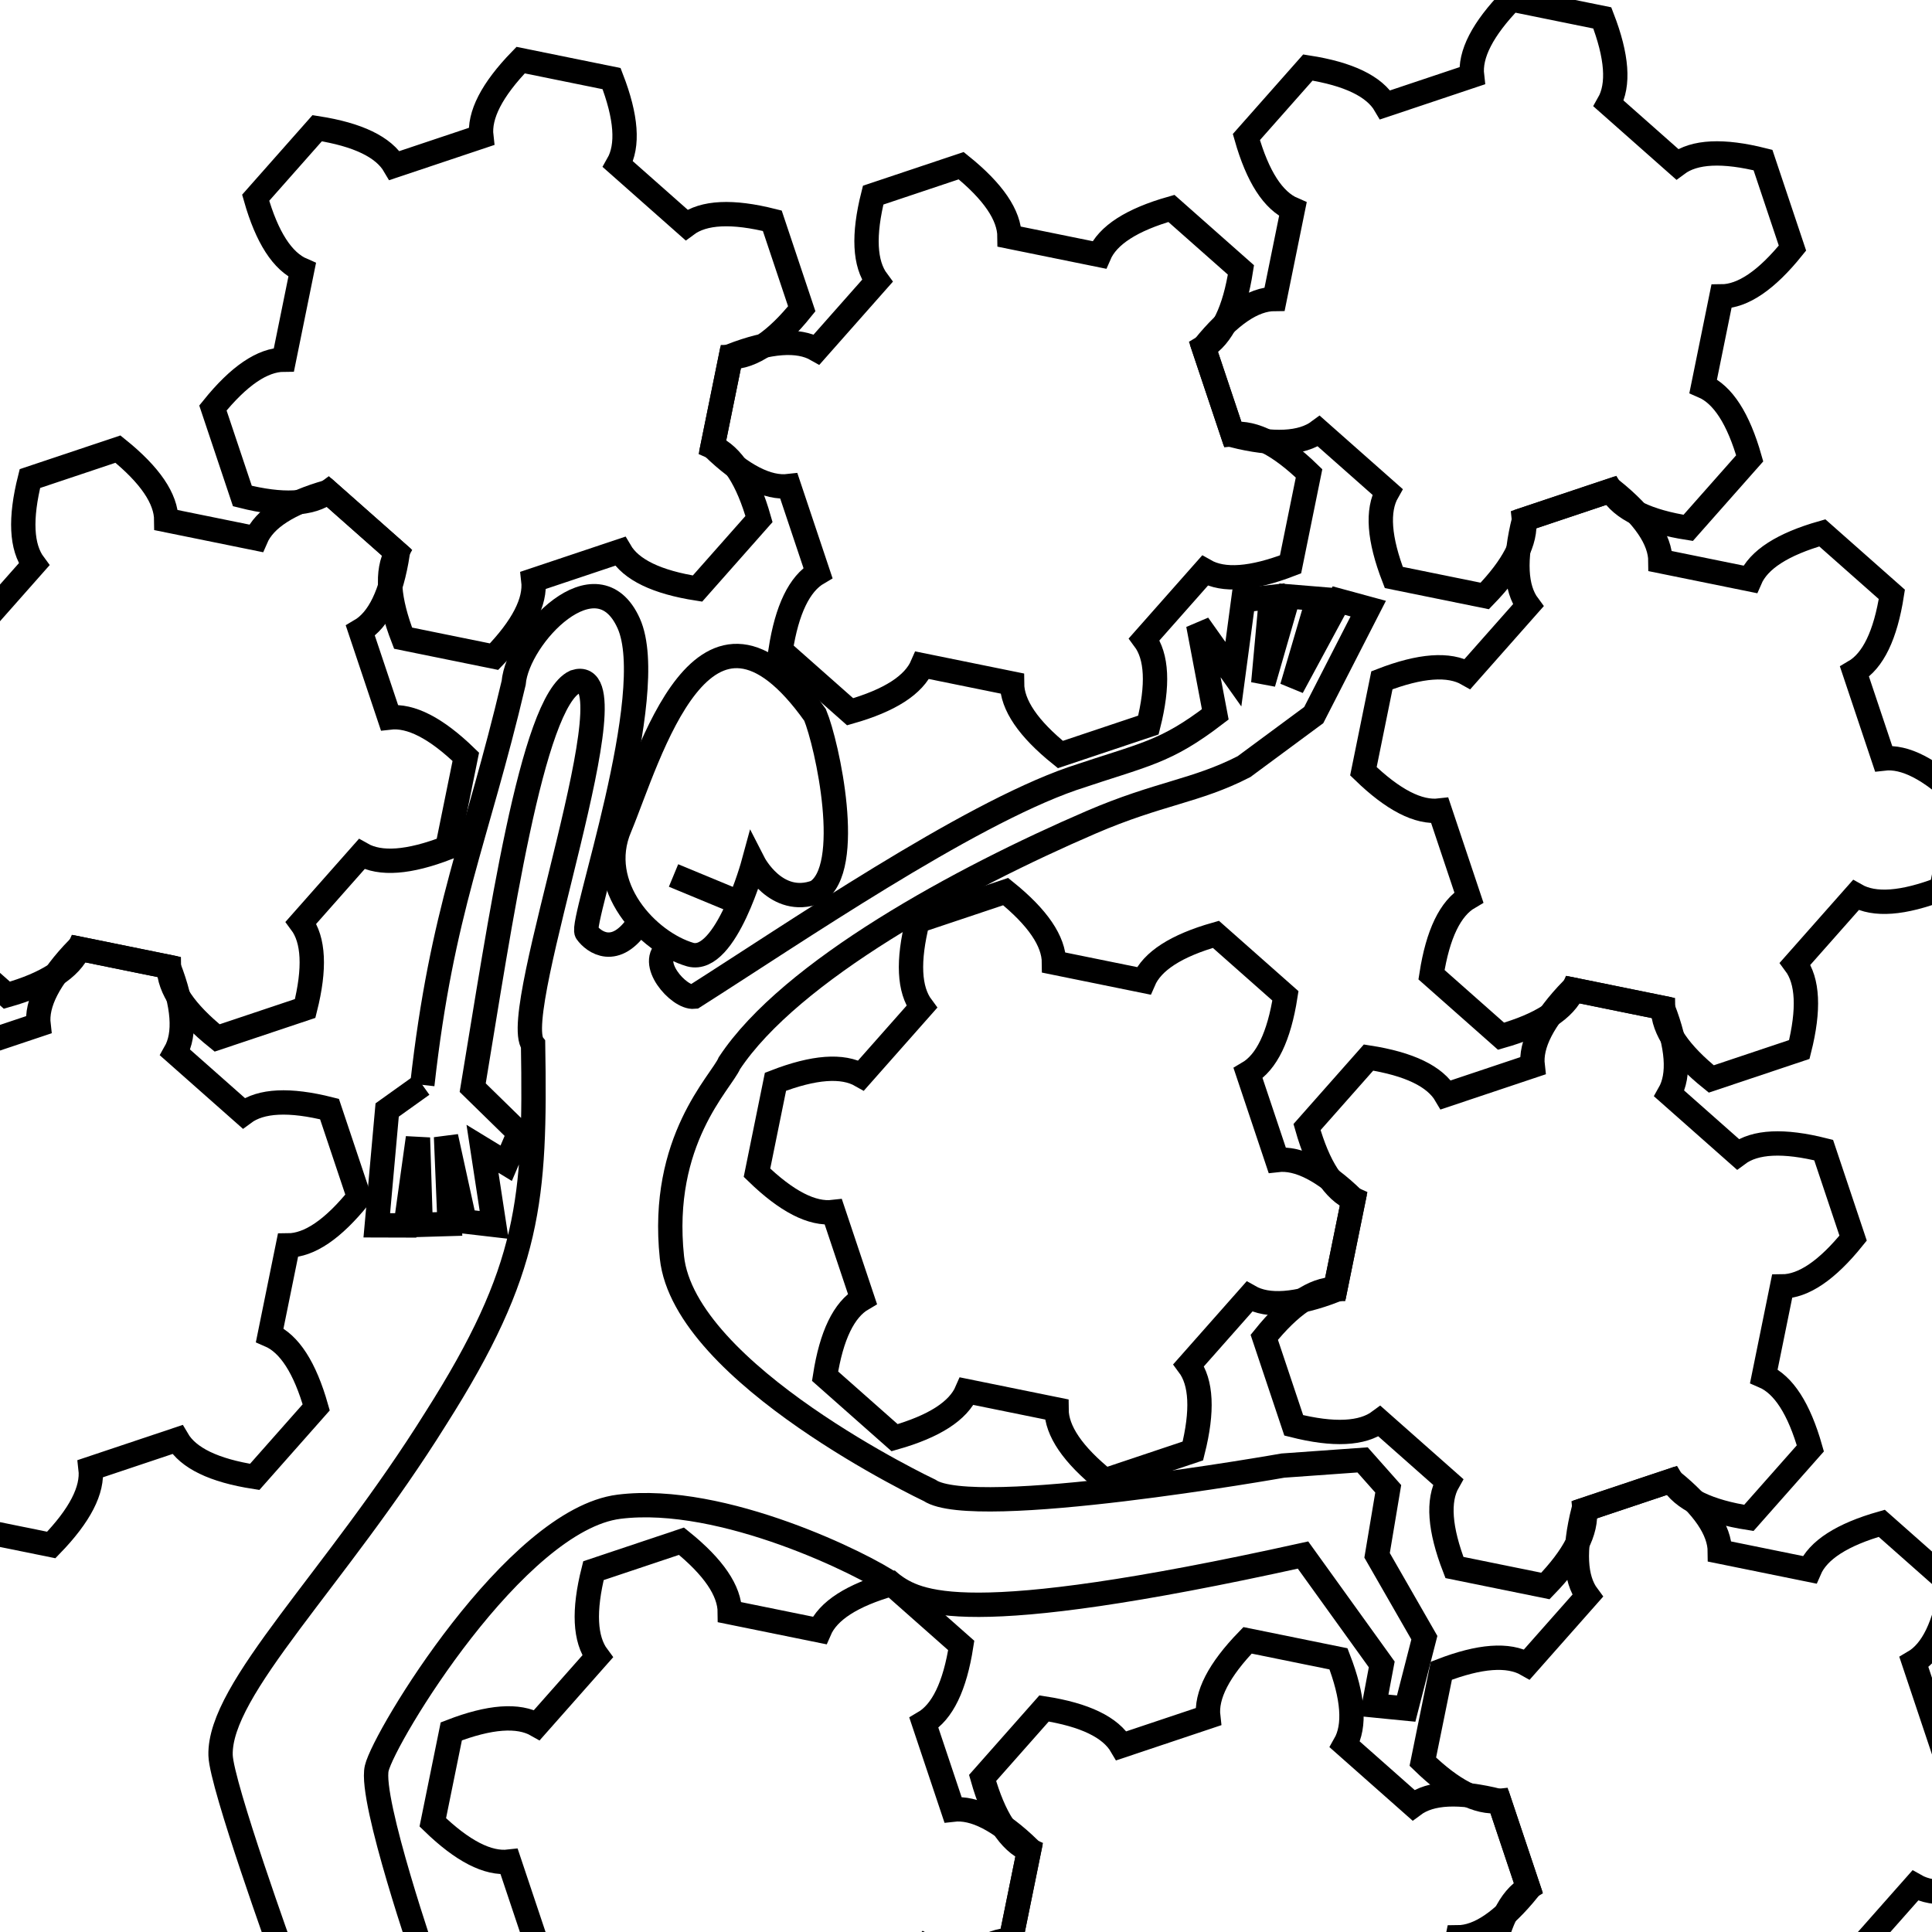
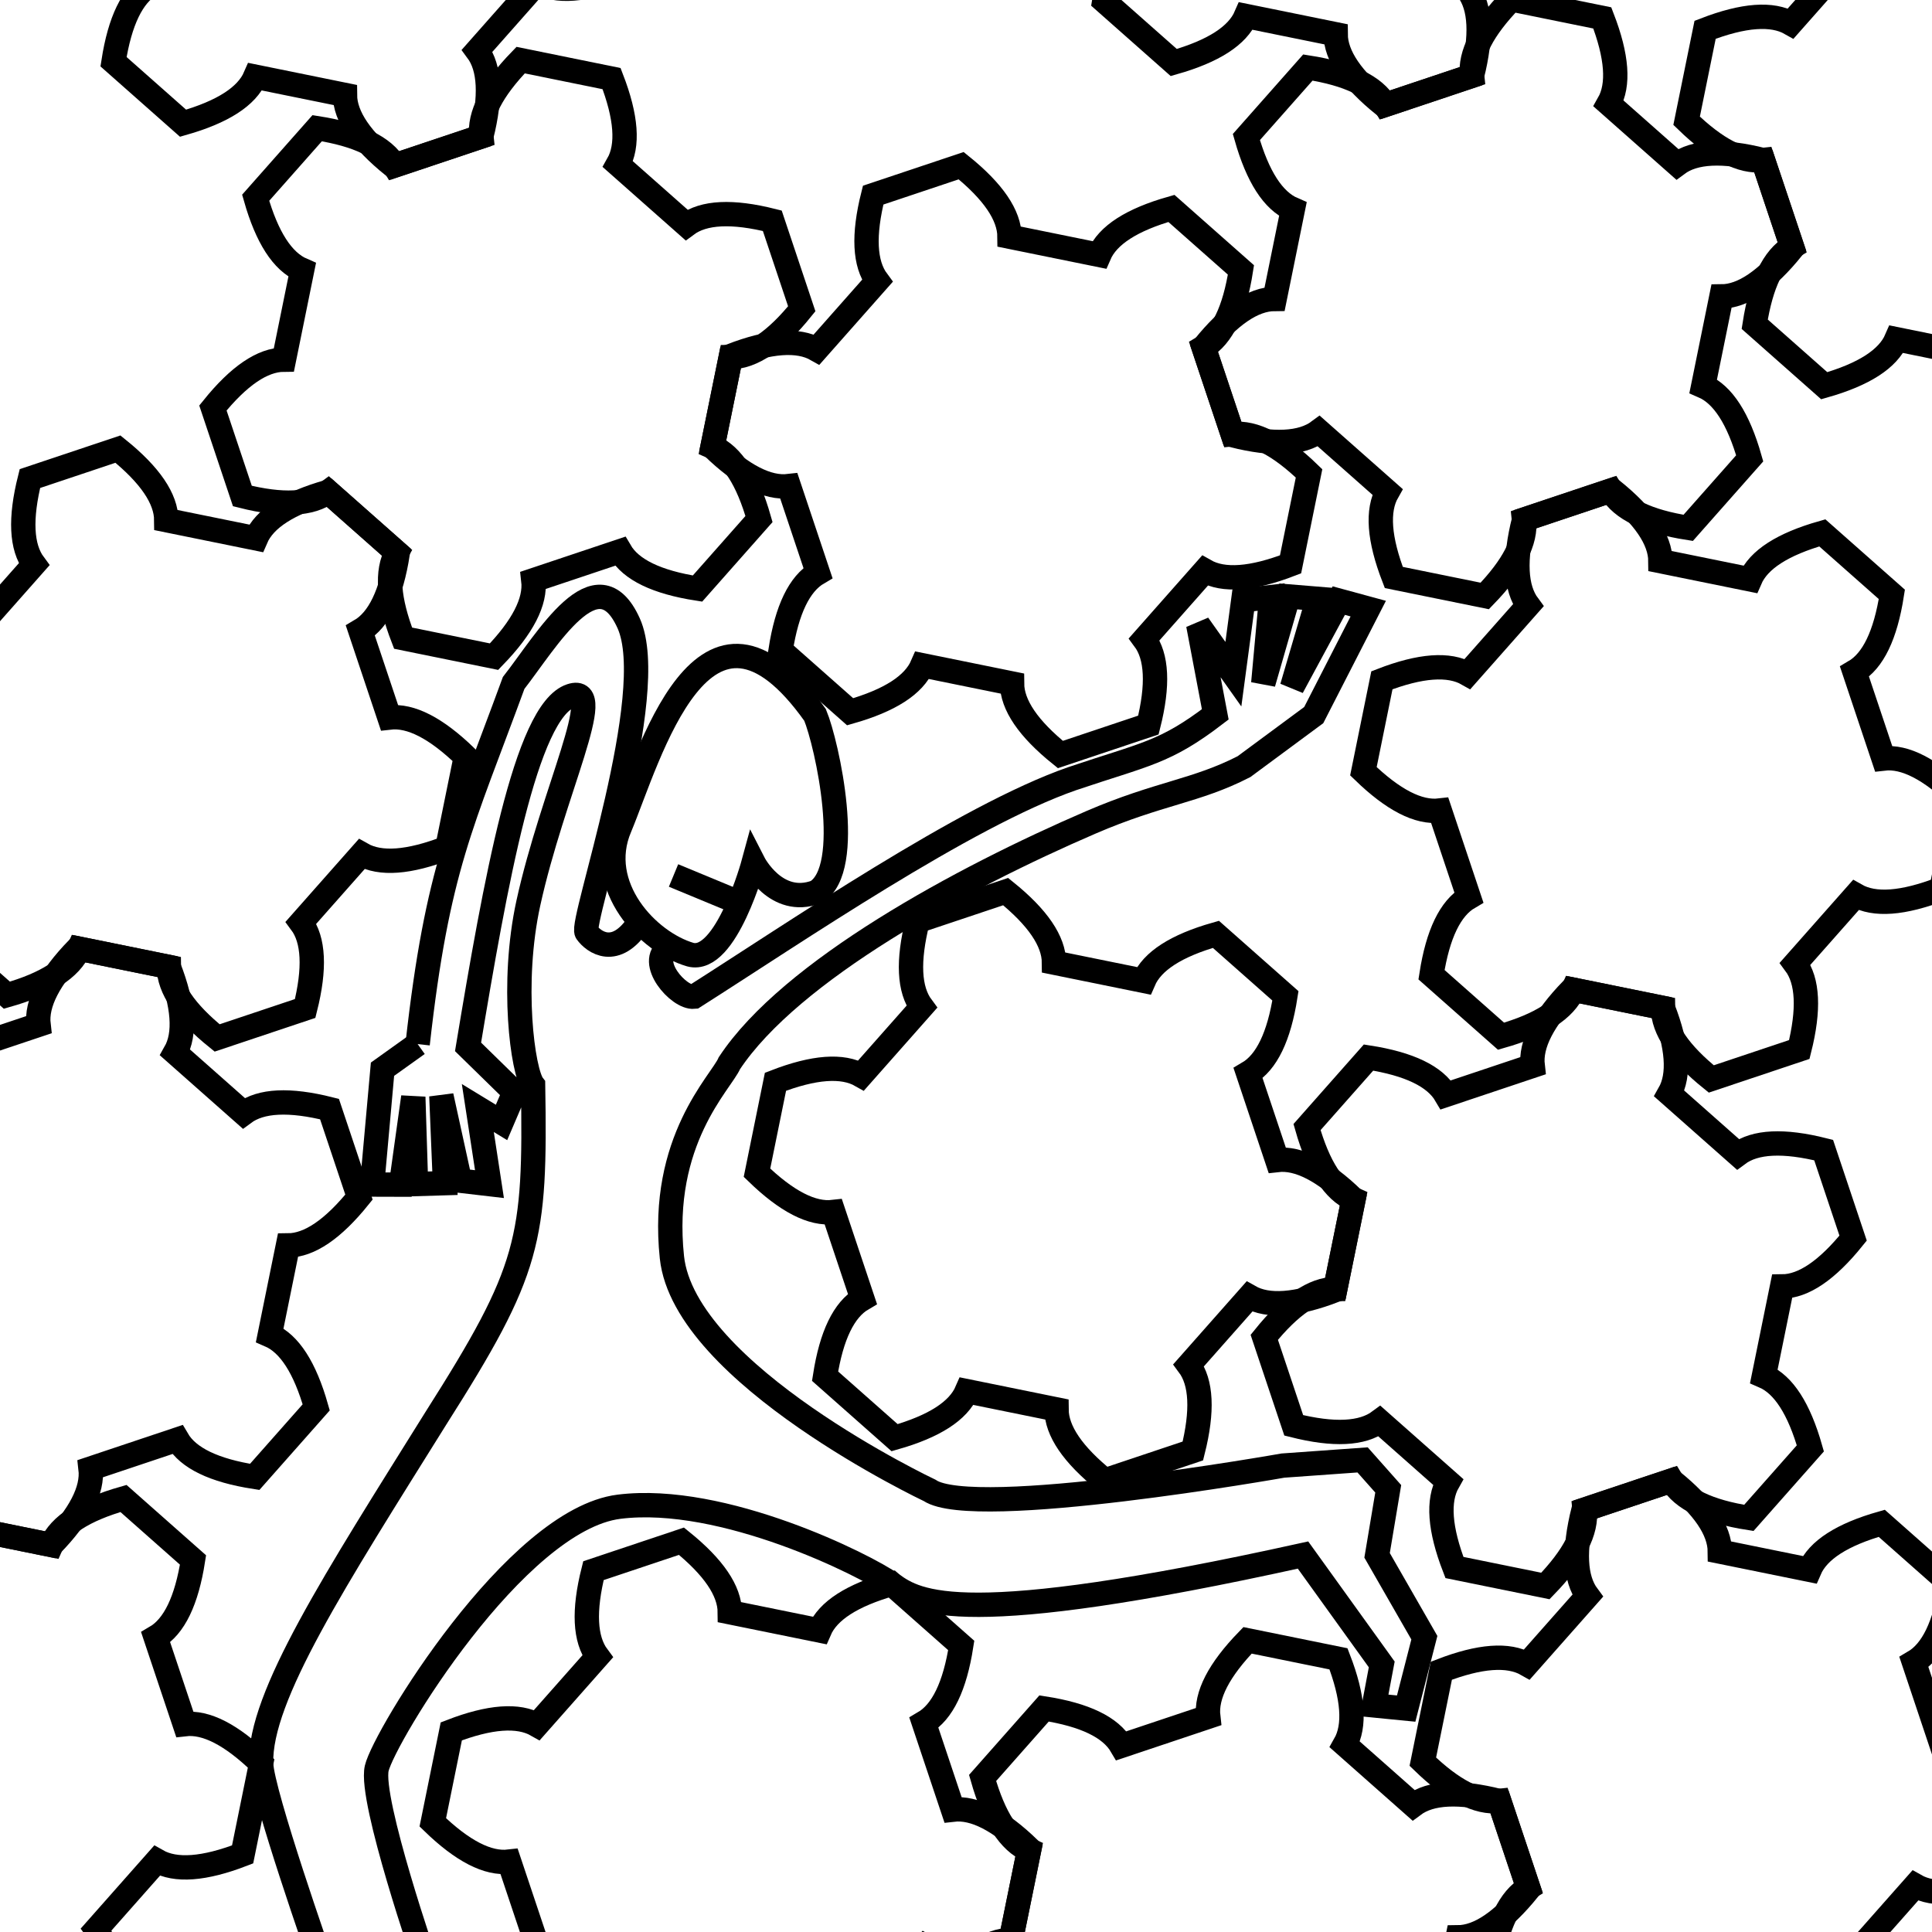
- <svg xmlns="http://www.w3.org/2000/svg" id="svg8" version="1.1" viewBox="0 0 300 300" height="300px" width="300px">
+ <svg xmlns="http://www.w3.org/2000/svg" width="300px" height="300px" viewBox="0 0 300 300" version="1.1" id="svg8">
  <defs id="defs840" />
-   <g id="g835" transform="matrix(0.5198485,0.1057092,-0.1057092,0.5198485,78.77857,55.64977)" style="stroke-width:7.125;stroke-miterlimit:4;stroke-dasharray:none">
-     <path d="m 64.008,13.395 q 9.223,1.93 17.551,18.006 l -13.586,23.531 q -18.086,0.826 -24.369,-6.196 l -23.2,13.395 q 2.94,8.953 -6.818,24.202 h -27.171 q -9.759,-15.249 -6.818,-24.202 l -23.2,-13.395 q -6.283,7.023 -24.369,6.196 l -13.586,-23.531 q 8.327,-16.076 17.551,-18.006 v -26.789 q -9.223,-1.93 -17.551,-18.006 l 13.586,-23.531 q 18.086,-0.826 24.369,6.196 l 23.2,-13.395 q -2.94,-8.953 6.818,-24.202 h 27.171 q 9.759,15.249 6.818,24.202 l 23.2,13.395 q 6.283,-7.023 24.369,-6.196 l 13.586,23.531 q -8.327,16.076 -17.551,18.006 z" stroke="black" stroke-width="2" fill="none" id="path833" style="stroke-width:7.125;stroke-miterlimit:4;stroke-dasharray:none" />
+   <g style="stroke-width:7.125;stroke-miterlimit:4;stroke-dasharray:none" transform="matrix(0.5198485,0.1057092,-0.1057092,0.5198485,78.77857,55.64977)" id="g835">
+     <path style="stroke-width:7.125;stroke-miterlimit:4;stroke-dasharray:none" id="path833" fill="none" stroke-width="2" stroke="black" d="m 64.008,13.395 q 9.223,1.93 17.551,18.006 l -13.586,23.531 q -18.086,0.826 -24.369,-6.196 l -23.2,13.395 q 2.94,8.953 -6.818,24.202 h -27.171 q -9.759,-15.249 -6.818,-24.202 l -23.2,-13.395 q -6.283,7.023 -24.369,6.196 l -13.586,-23.531 q 8.327,-16.076 17.551,-18.006 v -26.789 q -9.223,-1.93 -17.551,-18.006 l 13.586,-23.531 q 18.086,-0.826 24.369,6.196 l 23.2,-13.395 q -2.94,-8.953 6.818,-24.202 h 27.171 q 9.759,15.249 6.818,24.202 l 23.2,13.395 q 6.283,-7.023 24.369,-6.196 l 13.586,23.531 q -8.327,16.076 -17.551,18.006 z" />
  </g>
-   <g transform="matrix(0.3973474,0.3514711,-0.3514711,0.3973474,156.9527,71.44277)" id="g856" style="stroke-width:7.125;stroke-miterlimit:4;stroke-dasharray:none">
-     <path id="path854" fill="none" stroke-width="2" stroke="black" d="m 64.008,13.395 q 9.223,1.93 17.551,18.006 l -13.586,23.531 q -18.086,0.826 -24.369,-6.196 l -23.2,13.395 q 2.94,8.953 -6.818,24.202 h -27.171 q -9.759,-15.249 -6.818,-24.202 l -23.2,-13.395 q -6.283,7.023 -24.369,6.196 l -13.586,-23.531 q 8.327,-16.076 17.551,-18.006 v -26.789 q -9.223,-1.93 -17.551,-18.006 l 13.586,-23.531 q 18.086,-0.826 24.369,6.196 l 23.2,-13.395 q -2.94,-8.953 6.818,-24.202 h 27.171 q 9.759,15.249 6.818,24.202 l 23.2,13.395 q 6.283,-7.023 24.369,-6.196 l 13.586,23.531 q -8.327,16.076 -17.551,18.006 z" style="stroke-width:7.125;stroke-miterlimit:4;stroke-dasharray:none" />
+   <g style="stroke-width:7.125;stroke-miterlimit:4;stroke-dasharray:none" id="g856" transform="matrix(0.3973474,0.3514711,-0.3514711,0.3973474,156.9527,71.44277)">
+     <path style="stroke-width:7.125;stroke-miterlimit:4;stroke-dasharray:none" d="m 64.008,13.395 q 9.223,1.93 17.551,18.006 l -13.586,23.531 q -18.086,0.826 -24.369,-6.196 l -23.2,13.395 q 2.94,8.953 -6.818,24.202 h -27.171 q -9.759,-15.249 -6.818,-24.202 l -23.2,-13.395 q -6.283,7.023 -24.369,6.196 l -13.586,-23.531 q 8.327,-16.076 17.551,-18.006 v -26.789 q -9.223,-1.93 -17.551,-18.006 l 13.586,-23.531 q 18.086,-0.826 24.369,6.196 l 23.2,-13.395 q -2.94,-8.953 6.818,-24.202 h 27.171 q 9.759,15.249 6.818,24.202 l 23.2,13.395 q 6.283,-7.023 24.369,-6.196 l 13.586,23.531 q -8.327,16.076 -17.551,18.006 z" stroke="black" stroke-width="2" fill="none" id="path854" />
  </g>
-   <g id="g860" transform="matrix(0.3973474,0.3514711,-0.3514711,0.3973474,26.01436,115.4541)" style="stroke-width:7.125;stroke-miterlimit:4;stroke-dasharray:none">
-     <path d="m 64.008,13.395 q 9.223,1.93 17.551,18.006 l -13.586,23.531 q -18.086,0.826 -24.369,-6.196 l -23.2,13.395 q 2.94,8.953 -6.818,24.202 h -27.171 q -9.759,-15.249 -6.818,-24.202 l -23.2,-13.395 q -6.283,7.023 -24.369,6.196 l -13.586,-23.531 q 8.327,-16.076 17.551,-18.006 v -26.789 q -9.223,-1.93 -17.551,-18.006 l 13.586,-23.531 q 18.086,-0.826 24.369,6.196 l 23.2,-13.395 q -2.94,-8.953 6.818,-24.202 h 27.171 q 9.759,15.249 6.818,24.202 l 23.2,13.395 q 6.283,-7.023 24.369,-6.196 l 13.586,23.531 q -8.327,16.076 -17.551,18.006 z" stroke="black" stroke-width="2" fill="none" id="path858" style="stroke-width:7.125;stroke-miterlimit:4;stroke-dasharray:none" />
+   <g style="stroke-width:7.125;stroke-miterlimit:4;stroke-dasharray:none" transform="matrix(0.3973474,0.3514711,-0.3514711,0.3973474,26.01436,115.4541)" id="g860">
+     <path style="stroke-width:7.125;stroke-miterlimit:4;stroke-dasharray:none" id="path858" fill="none" stroke-width="2" stroke="black" d="m 64.008,13.395 q 9.223,1.93 17.551,18.006 l -13.586,23.531 q -18.086,0.826 -24.369,-6.196 l -23.2,13.395 q 2.94,8.953 -6.818,24.202 h -27.171 q -9.759,-15.249 -6.818,-24.202 l -23.2,-13.395 q -6.283,7.023 -24.369,6.196 l -13.586,-23.531 q 8.327,-16.076 17.551,-18.006 v -26.789 q -9.223,-1.93 -17.551,-18.006 l 13.586,-23.531 q 18.086,-0.826 24.369,6.196 l 23.2,-13.395 q -2.94,-8.953 6.818,-24.202 h 27.171 q 9.759,15.249 6.818,24.202 l 23.2,13.395 q 6.283,-7.023 24.369,-6.196 l 13.586,23.531 q -8.327,16.076 -17.551,18.006 z" />
  </g>
-   <g transform="matrix(0.5198485,0.1057092,-0.1057092,0.5198485,10.02276,193.5878)" id="g864" style="stroke-width:7.125;stroke-miterlimit:4;stroke-dasharray:none">
-     <path id="path862" fill="none" stroke-width="2" stroke="black" d="m 64.008,13.395 q 9.223,1.93 17.551,18.006 l -13.586,23.531 q -18.086,0.826 -24.369,-6.196 l -23.2,13.395 q 2.94,8.953 -6.818,24.202 h -27.171 q -9.759,-15.249 -6.818,-24.202 l -23.2,-13.395 q -6.283,7.023 -24.369,6.196 l -13.586,-23.531 q 8.327,-16.076 17.551,-18.006 v -26.789 q -9.223,-1.93 -17.551,-18.006 l 13.586,-23.531 q 18.086,-0.826 24.369,6.196 l 23.2,-13.395 q -2.94,-8.953 6.818,-24.202 h 27.171 q 9.759,15.249 6.818,24.202 l 23.2,13.395 q 6.283,-7.023 24.369,-6.196 l 13.586,23.531 q -8.327,16.076 -17.551,18.006 z" style="stroke-width:7.125;stroke-miterlimit:4;stroke-dasharray:none" />
+   <g style="stroke-width:7.125;stroke-miterlimit:4;stroke-dasharray:none" id="g864" transform="matrix(0.5198485,0.1057092,-0.1057092,0.5198485,10.02276,193.5878)">
+     <path style="stroke-width:7.125;stroke-miterlimit:4;stroke-dasharray:none" d="m 64.008,13.395 q 9.223,1.93 17.551,18.006 l -13.586,23.531 q -18.086,0.826 -24.369,-6.196 l -23.2,13.395 q 2.94,8.953 -6.818,24.202 h -27.171 q -9.759,-15.249 -6.818,-24.202 l -23.2,-13.395 q -6.283,7.023 -24.369,6.196 l -13.586,-23.531 q 8.327,-16.076 17.551,-18.006 v -26.789 q -9.223,-1.93 -17.551,-18.006 l 13.586,-23.531 q 18.086,-0.826 24.369,6.196 l 23.2,-13.395 q -2.94,-8.953 6.818,-24.202 h 27.171 q 9.759,15.249 6.818,24.202 l 23.2,13.395 q 6.283,-7.023 24.369,-6.196 l 13.586,23.531 q -8.327,16.076 -17.551,18.006 z" stroke="black" stroke-width="2" fill="none" id="path862" />
  </g>
-   <g id="g868" transform="matrix(0.5198485,0.1057092,-0.1057092,0.5198485,242.0327,199.9561)" style="stroke-width:7.125;stroke-miterlimit:4;stroke-dasharray:none">
-     <path d="m 64.008,13.395 q 9.223,1.93 17.551,18.006 l -13.586,23.531 q -18.086,0.826 -24.369,-6.196 l -23.2,13.395 q 2.94,8.953 -6.818,24.202 h -27.171 q -9.759,-15.249 -6.818,-24.202 l -23.2,-13.395 q -6.283,7.023 -24.369,6.196 l -13.586,-23.531 q 8.327,-16.076 17.551,-18.006 v -26.789 q -9.223,-1.93 -17.551,-18.006 l 13.586,-23.531 q 18.086,-0.826 24.369,6.196 l 23.2,-13.395 q -2.94,-8.953 6.818,-24.202 h 27.171 q 9.759,15.249 6.818,24.202 l 23.2,13.395 q 6.283,-7.023 24.369,-6.196 l 13.586,23.531 q -8.327,16.076 -17.551,18.006 z" stroke="black" stroke-width="2" fill="none" id="path866" style="stroke-width:7.125;stroke-miterlimit:4;stroke-dasharray:none" />
+   <g style="stroke-width:7.125;stroke-miterlimit:4;stroke-dasharray:none" transform="matrix(0.5198485,0.1057092,-0.1057092,0.5198485,242.0327,199.9561)" id="g868">
+     <path style="stroke-width:7.125;stroke-miterlimit:4;stroke-dasharray:none" id="path866" fill="none" stroke-width="2" stroke="black" d="m 64.008,13.395 q 9.223,1.93 17.551,18.006 l -13.586,23.531 q -18.086,0.826 -24.369,-6.196 l -23.2,13.395 q 2.94,8.953 -6.818,24.202 h -27.171 q -9.759,-15.249 -6.818,-24.202 l -23.2,-13.395 q -6.283,7.023 -24.369,6.196 l -13.586,-23.531 q 8.327,-16.076 17.551,-18.006 v -26.789 q -9.223,-1.93 -17.551,-18.006 l 13.586,-23.531 q 18.086,-0.826 24.369,6.196 l 23.2,-13.395 q -2.94,-8.953 6.818,-24.202 h 27.171 q 9.759,15.249 6.818,24.202 l 23.2,13.395 q 6.283,-7.023 24.369,-6.196 l 13.586,23.531 q -8.327,16.076 -17.551,18.006 z" />
  </g>
-   <g transform="matrix(0.5198485,0.1057092,-0.1057092,0.5198485,232.6143,46.22502)" id="g872" style="stroke-width:7.125;stroke-miterlimit:4;stroke-dasharray:none">
-     <path id="path870" fill="none" stroke-width="2" stroke="black" d="m 64.008,13.395 q 9.223,1.93 17.551,18.006 l -13.586,23.531 q -18.086,0.826 -24.369,-6.196 l -23.2,13.395 q 2.94,8.953 -6.818,24.202 h -27.171 q -9.759,-15.249 -6.818,-24.202 l -23.2,-13.395 q -6.283,7.023 -24.369,6.196 l -13.586,-23.531 q 8.327,-16.076 17.551,-18.006 v -26.789 q -9.223,-1.93 -17.551,-18.006 l 13.586,-23.531 q 18.086,-0.826 24.369,6.196 l 23.2,-13.395 q -2.94,-8.953 6.818,-24.202 h 27.171 q 9.759,15.249 6.818,24.202 l 23.2,13.395 q 6.283,-7.023 24.369,-6.196 l 13.586,23.531 q -8.327,16.076 -17.551,18.006 z" style="stroke-width:7.125;stroke-miterlimit:4;stroke-dasharray:none" />
+   <g style="stroke-width:7.125;stroke-miterlimit:4;stroke-dasharray:none" id="g872" transform="matrix(0.5198485,0.1057092,-0.1057092,0.5198485,232.6143,46.22502)">
+     <path style="stroke-width:7.125;stroke-miterlimit:4;stroke-dasharray:none" d="m 64.008,13.395 q 9.223,1.93 17.551,18.006 l -13.586,23.531 q -18.086,0.826 -24.369,-6.196 l -23.2,13.395 q 2.94,8.953 -6.818,24.202 h -27.171 q -9.759,-15.249 -6.818,-24.202 l -23.2,-13.395 q -6.283,7.023 -24.369,6.196 l -13.586,-23.531 q 8.327,-16.076 17.551,-18.006 v -26.789 q -9.223,-1.93 -17.551,-18.006 l 13.586,-23.531 q 18.086,-0.826 24.369,6.196 l 23.2,-13.395 q -2.94,-8.953 6.818,-24.202 h 27.171 q 9.759,15.249 6.818,24.202 l 23.2,13.395 q 6.283,-7.023 24.369,-6.196 l 13.586,23.531 q -8.327,16.076 -17.551,18.006 z" stroke="black" stroke-width="2" fill="none" id="path870" />
  </g>
-   <g id="g876" transform="matrix(0.3973474,0.3514711,-0.3514711,0.3973474,258.0243,121.8223)" style="stroke-width:7.125;stroke-miterlimit:4;stroke-dasharray:none">
-     <path d="m 64.008,13.395 q 9.223,1.93 17.551,18.006 l -13.586,23.531 q -18.086,0.826 -24.369,-6.196 l -23.2,13.395 q 2.94,8.953 -6.818,24.202 h -27.171 q -9.759,-15.249 -6.818,-24.202 l -23.2,-13.395 q -6.283,7.023 -24.369,6.196 l -13.586,-23.531 q 8.327,-16.076 17.551,-18.006 v -26.789 q -9.223,-1.93 -17.551,-18.006 l 13.586,-23.531 q 18.086,-0.826 24.369,6.196 l 23.2,-13.395 q -2.94,-8.953 6.818,-24.202 h 27.171 q 9.759,15.249 6.818,24.202 l 23.2,13.395 q 6.283,-7.023 24.369,-6.196 l 13.586,23.531 q -8.327,16.076 -17.551,18.006 z" stroke="black" stroke-width="2" fill="none" id="path874" style="stroke-width:7.125;stroke-miterlimit:4;stroke-dasharray:none" />
+   <g style="stroke-width:7.125;stroke-miterlimit:4;stroke-dasharray:none" transform="matrix(0.3973474,0.3514711,-0.3514711,0.3973474,258.0243,121.8223)" id="g876">
+     <path style="stroke-width:7.125;stroke-miterlimit:4;stroke-dasharray:none" id="path874" fill="none" stroke-width="2" stroke="black" d="m 64.008,13.395 q 9.223,1.93 17.551,18.006 l -13.586,23.531 q -18.086,0.826 -24.369,-6.196 l -23.2,13.395 q 2.94,8.953 -6.818,24.202 h -27.171 q -9.759,-15.249 -6.818,-24.202 l -23.2,-13.395 q -6.283,7.023 -24.369,6.196 l -13.586,-23.531 q 8.327,-16.076 17.551,-18.006 v -26.789 q -9.223,-1.93 -17.551,-18.006 l 13.586,-23.531 q 18.086,-0.826 24.369,6.196 l 23.2,-13.395 q -2.94,-8.953 6.818,-24.202 h 27.171 q 9.759,15.249 6.818,24.202 l 23.2,13.395 q 6.283,-7.023 24.369,-6.196 l 13.586,23.531 q -8.327,16.076 -17.551,18.006 z" />
  </g>
-   <g transform="matrix(0.3973474,0.3514711,-0.3514711,0.3973474,163.8585,184.1631)" id="g880" style="stroke-width:7.125;stroke-miterlimit:4;stroke-dasharray:none">
-     <path id="path878" fill="none" stroke-width="2" stroke="black" d="m 64.008,13.395 q 9.223,1.93 17.551,18.006 l -13.586,23.531 q -18.086,0.826 -24.369,-6.196 l -23.2,13.395 q 2.94,8.953 -6.818,24.202 h -27.171 q -9.759,-15.249 -6.818,-24.202 l -23.2,-13.395 q -6.283,7.023 -24.369,6.196 l -13.586,-23.531 q 8.327,-16.076 17.551,-18.006 v -26.789 q -9.223,-1.93 -17.551,-18.006 l 13.586,-23.531 q 18.086,-0.826 24.369,6.196 l 23.2,-13.395 q -2.94,-8.953 6.818,-24.202 h 27.171 q 9.759,15.249 6.818,24.202 l 23.2,13.395 q 6.283,-7.023 24.369,-6.196 l 13.586,23.531 q -8.327,16.076 -17.551,18.006 z" style="stroke-width:7.125;stroke-miterlimit:4;stroke-dasharray:none" />
+   <g style="stroke-width:7.125;stroke-miterlimit:4;stroke-dasharray:none" id="g880" transform="matrix(0.3973474,0.3514711,-0.3514711,0.3973474,163.8585,184.1631)">
+     <path style="stroke-width:7.125;stroke-miterlimit:4;stroke-dasharray:none" d="m 64.008,13.395 q 9.223,1.93 17.551,18.006 l -13.586,23.531 q -18.086,0.826 -24.369,-6.196 l -23.2,13.395 q 2.94,8.953 -6.818,24.202 h -27.171 q -9.759,-15.249 -6.818,-24.202 l -23.2,-13.395 q -6.283,7.023 -24.369,6.196 l -13.586,-23.531 q 8.327,-16.076 17.551,-18.006 v -26.789 q -9.223,-1.93 -17.551,-18.006 l 13.586,-23.531 q 18.086,-0.826 24.369,6.196 l 23.2,-13.395 q -2.94,-8.953 6.818,-24.202 h 27.171 q 9.759,15.249 6.818,24.202 l 23.2,13.395 q 6.283,-7.023 24.369,-6.196 l 13.586,23.531 q -8.327,16.076 -17.551,18.006 z" stroke="black" stroke-width="2" fill="none" id="path878" />
  </g>
-   <g id="g884" transform="matrix(0.3973474,0.3514711,-0.3514711,0.3973474,267.2504,275.6177)" style="stroke-width:7.125;stroke-miterlimit:4;stroke-dasharray:none">
-     <path d="m 64.008,13.395 q 9.223,1.93 17.551,18.006 l -13.586,23.531 q -18.086,0.826 -24.369,-6.196 l -23.2,13.395 q 2.94,8.953 -6.818,24.202 h -27.171 q -9.759,-15.249 -6.818,-24.202 l -23.2,-13.395 q -6.283,7.023 -24.369,6.196 l -13.586,-23.531 q 8.327,-16.076 17.551,-18.006 v -26.789 q -9.223,-1.93 -17.551,-18.006 l 13.586,-23.531 q 18.086,-0.826 24.369,6.196 l 23.2,-13.395 q -2.94,-8.953 6.818,-24.202 h 27.171 q 9.759,15.249 6.818,24.202 l 23.2,13.395 q 6.283,-7.023 24.369,-6.196 l 13.586,23.531 q -8.327,16.076 -17.551,18.006 z" stroke="black" stroke-width="2" fill="none" id="path882" style="stroke-width:7.125;stroke-miterlimit:4;stroke-dasharray:none" />
+   <g style="stroke-width:7.125;stroke-miterlimit:4;stroke-dasharray:none" transform="matrix(0.3973474,0.3514711,-0.3514711,0.3973474,267.2504,275.6177)" id="g884">
+     <path style="stroke-width:7.125;stroke-miterlimit:4;stroke-dasharray:none" id="path882" fill="none" stroke-width="2" stroke="black" d="m 64.008,13.395 q 9.223,1.93 17.551,18.006 l -13.586,23.531 q -18.086,0.826 -24.369,-6.196 l -23.2,13.395 q 2.94,8.953 -6.818,24.202 h -27.171 q -9.759,-15.249 -6.818,-24.202 l -23.2,-13.395 q -6.283,7.023 -24.369,6.196 l -13.586,-23.531 q 8.327,-16.076 17.551,-18.006 v -26.789 q -9.223,-1.93 -17.551,-18.006 l 13.586,-23.531 q 18.086,-0.826 24.369,6.196 l 23.2,-13.395 q -2.94,-8.953 6.818,-24.202 h 27.171 q 9.759,15.249 6.818,24.202 l 23.2,13.395 q 6.283,-7.023 24.369,-6.196 l 13.586,23.531 q -8.327,16.076 -17.551,18.006 z" />
  </g>
-   <g transform="matrix(0.5198485,0.1057092,-0.1057092,0.5198485,191.6531,301.0276)" id="g888" style="stroke-width:7.125;stroke-miterlimit:4;stroke-dasharray:none">
-     <path id="path886" fill="none" stroke-width="2" stroke="black" d="m 64.008,13.395 q 9.223,1.93 17.551,18.006 l -13.586,23.531 q -18.086,0.826 -24.369,-6.196 l -23.2,13.395 q 2.94,8.953 -6.818,24.202 h -27.171 q -9.759,-15.249 -6.818,-24.202 l -23.2,-13.395 q -6.283,7.023 -24.369,6.196 l -13.586,-23.531 q 8.327,-16.076 17.551,-18.006 v -26.789 q -9.223,-1.93 -17.551,-18.006 l 13.586,-23.531 q 18.086,-0.826 24.369,6.196 l 23.2,-13.395 q -2.94,-8.953 6.818,-24.202 h 27.171 q 9.759,15.249 6.818,24.202 l 23.2,13.395 q 6.283,-7.023 24.369,-6.196 l 13.586,23.531 q -8.327,16.076 -17.551,18.006 z" style="stroke-width:7.125;stroke-miterlimit:4;stroke-dasharray:none" />
+   <g style="stroke-width:7.125;stroke-miterlimit:4;stroke-dasharray:none" id="g888" transform="matrix(0.5198485,0.1057092,-0.1057092,0.5198485,191.6531,301.0276)">
+     <path style="stroke-width:7.125;stroke-miterlimit:4;stroke-dasharray:none" d="m 64.008,13.395 q 9.223,1.93 17.551,18.006 l -13.586,23.531 q -18.086,0.826 -24.369,-6.196 l -23.2,13.395 q 2.94,8.953 -6.818,24.202 h -27.171 q -9.759,-15.249 -6.818,-24.202 l -23.2,-13.395 q -6.283,7.023 -24.369,6.196 l -13.586,-23.531 q 8.327,-16.076 17.551,-18.006 v -26.789 q -9.223,-1.93 -17.551,-18.006 l 13.586,-23.531 q 18.086,-0.826 24.369,6.196 l 23.2,-13.395 q -2.94,-8.953 6.818,-24.202 h 27.171 q 9.759,15.249 6.818,24.202 l 23.2,13.395 q 6.283,-7.023 24.369,-6.196 l 13.586,23.531 q -8.327,16.076 -17.551,18.006 z" stroke="black" stroke-width="2" fill="none" id="path886" />
  </g>
-   <g id="g892" transform="matrix(0.3973474,0.3514711,-0.3514711,0.3973474,113.5194,285.036)" style="stroke-width:7.125;stroke-miterlimit:4;stroke-dasharray:none">
-     <path d="m 64.008,13.395 q 9.223,1.93 17.551,18.006 l -13.586,23.531 q -18.086,0.826 -24.369,-6.196 l -23.2,13.395 q 2.94,8.953 -6.818,24.202 h -27.171 q -9.759,-15.249 -6.818,-24.202 l -23.2,-13.395 q -6.283,7.023 -24.369,6.196 l -13.586,-23.531 q 8.327,-16.076 17.551,-18.006 v -26.789 q -9.223,-1.93 -17.551,-18.006 l 13.586,-23.531 q 18.086,-0.826 24.369,6.196 l 23.2,-13.395 q -2.94,-8.953 6.818,-24.202 h 27.171 q 9.759,15.249 6.818,24.202 l 23.2,13.395 q 6.283,-7.023 24.369,-6.196 l 13.586,23.531 q -8.327,16.076 -17.551,18.006 z" stroke="black" stroke-width="2" fill="none" id="path890" style="stroke-width:7.125;stroke-miterlimit:4;stroke-dasharray:none" />
+   <g style="stroke-width:7.125;stroke-miterlimit:4;stroke-dasharray:none" transform="matrix(0.3973474,0.3514711,-0.3514711,0.3973474,113.5194,285.036)" id="g892">
+     <path style="stroke-width:7.125;stroke-miterlimit:4;stroke-dasharray:none" id="path890" fill="none" stroke-width="2" stroke="black" d="m 64.008,13.395 q 9.223,1.93 17.551,18.006 l -13.586,23.531 q -18.086,0.826 -24.369,-6.196 l -23.2,13.395 q 2.94,8.953 -6.818,24.202 h -27.171 q -9.759,-15.249 -6.818,-24.202 l -23.2,-13.395 q -6.283,7.023 -24.369,6.196 l -13.586,-23.531 q 8.327,-16.076 17.551,-18.006 v -26.789 q -9.223,-1.93 -17.551,-18.006 l 13.586,-23.531 q 18.086,-0.826 24.369,6.196 l 23.2,-13.395 q -2.94,-8.953 6.818,-24.202 h 27.171 q 9.759,15.249 6.818,24.202 l 23.2,13.395 q 6.283,-7.023 24.369,-6.196 l 13.586,23.531 q -8.327,16.076 -17.551,18.006 z" />
  </g>
-   <g id="g900" transform="translate(14.59466,7.33791)" style="stroke-width:3.78;stroke-miterlimit:4;stroke-dasharray:none">
-     <path id="path894" d="m 102.42,126.653 c 0,0 3.497,6.843 9.728,4.516 5.937,-3.583 1.699,-22.958 -0.176,-27.485 -17.321,-24.443 -25.786,6.567 -30.319,17.445 -3.901,9.127 4.351,17.847 10.95,19.77 5.555,1.468 9.817,-14.246 9.817,-14.246 z" style="fill:none;stroke:#000000;stroke-width:3.78;stroke-linecap:butt;stroke-linejoin:miter;stroke-opacity:1;stroke-miterlimit:4;stroke-dasharray:none" />
-     <path id="path896" d="m 99.83,132.683 -9.838,-4.076" style="fill:none;stroke:#000000;stroke-width:3.78;stroke-linecap:butt;stroke-linejoin:miter;stroke-opacity:1;stroke-miterlimit:4;stroke-dasharray:none" />
+   <g style="stroke-width:3.78;stroke-miterlimit:4;stroke-dasharray:none" transform="translate(14.59466,7.33791)" id="g900">
+     <path style="fill:none;stroke:#000000;stroke-width:3.78;stroke-linecap:butt;stroke-linejoin:miter;stroke-opacity:1;stroke-miterlimit:4;stroke-dasharray:none" d="m 102.42,126.653 c 0,0 3.497,6.843 9.728,4.516 5.937,-3.583 1.699,-22.958 -0.176,-27.485 -17.321,-24.443 -25.786,6.567 -30.319,17.445 -3.901,9.127 4.351,17.847 10.95,19.77 5.555,1.468 9.817,-14.246 9.817,-14.246 z" id="path894" />
+     <path style="fill:none;stroke:#000000;stroke-width:3.78;stroke-linecap:butt;stroke-linejoin:miter;stroke-opacity:1;stroke-miterlimit:4;stroke-dasharray:none" d="m 99.83,132.683 -9.838,-4.076" id="path896" />
  </g>
-   <path style="fill:none;stroke:#000000;stroke-width:3.78;stroke-linecap:butt;stroke-linejoin:miter;stroke-miterlimit:4;stroke-dasharray:none;stroke-opacity:1" d="m 103.802,147.231 c -3.379,2.104 1.572,7.778 3.958,7.539 15.645,-9.939 42.143,-28.09 58.735,-33.86 11.392,-3.849 14.387,-3.994 22.211,-9.984 l -2.643,-13.927 5.454,7.689 1.539,-11.498 4.328,-0.478 -1.225,13.393 3.892,-13.495 4.612,0.378 -4.033,13.72 7.258,-13.445 4.573,1.244 -8.464,16.531 -10.837,8.011 c -7.454,3.828 -13.171,4.08 -23.759,8.643 -20.2,8.705 -46.648,23.059 -56.135,37.39 -1.283,2.994 -10.855,11.971 -8.931,30.147 1.925,18.176 40.009,36.192 40.009,36.192 6.881,4.662 54.866,-3.845 54.866,-3.845 l 12.371,-0.884 3.982,4.488 -1.73,10.33 7.341,12.792 -2.824,11.006 -4.996,-0.491 1.202,-6.367 -12.223,-16.984 c -53.073,11.728 -59.84,7.371 -63.869,4.492 -4.029,-2.878 -26.217,-14.01 -42.334,-11.995 -16.118,2.015 -36.479,35.72 -37.63,40.613 -1.151,4.893 7.697,30.508 7.697,30.508 v 0" id="path902" />
-   <path style="fill:none;stroke:#000000;stroke-width:3.78;stroke-linecap:butt;stroke-linejoin:miter;stroke-miterlimit:4;stroke-dasharray:none;stroke-opacity:1" d="m 99.22,143.27 c -3.635,5.56 -7.057,2.994 -8.126,1.497 -1.069,-1.497 11.445,-37.078 6.526,-47.984 -4.918,-10.906 -17.22,1.994 -17.861,9.264 -5.805,24.624 -11.112,34.939 -14.184,62.411" id="path904" />
-   <path style="fill:none;stroke:#000000;stroke-width:3.78;stroke-linecap:butt;stroke-linejoin:miter;stroke-miterlimit:4;stroke-dasharray:none;stroke-opacity:1" d="m 44.036,303.932 c 0,0 -9.658,-26.76 -9.786,-31.372 -0.288,-10.361 17.845,-27.342 33.42,-52.309 14.684,-23.114 15.498,-33.966 15.107,-58.066 -3.884,-4.975 16.343,-59.52 6.506,-56.313 -6.702,3.113 -11.682,37.791 -15.881,63.019 l 7.204,7.044 -2.006,4.693 -3.679,-2.242 1.808,11.815 -4.586,-0.532 -2.883,-13.163 0.558,13.549 -4.493,0.133 -0.425,-13.51 -1.899,13.604 -4.493,-0.013 1.61,-17.909 5.459,-3.902" id="path906" />
+   <path id="path902" d="m 103.802,147.231 c -3.379,2.104 1.572,7.778 3.958,7.539 15.645,-9.939 42.143,-28.09 58.735,-33.86 11.392,-3.849 14.387,-3.994 22.211,-9.984 l -2.643,-13.927 5.454,7.689 1.539,-11.498 4.328,-0.478 -1.225,13.393 3.892,-13.495 4.612,0.378 -4.033,13.72 7.258,-13.445 4.573,1.244 -8.464,16.531 -10.837,8.011 c -7.454,3.828 -13.171,4.08 -23.759,8.643 -20.2,8.705 -46.648,23.059 -56.135,37.39 -1.283,2.994 -10.855,11.971 -8.931,30.147 1.925,18.176 40.009,36.192 40.009,36.192 6.881,4.662 54.866,-3.845 54.866,-3.845 l 12.371,-0.884 3.982,4.488 -1.73,10.33 7.341,12.792 -2.824,11.006 -4.996,-0.491 1.202,-6.367 -12.223,-16.984 c -53.073,11.728 -59.84,7.371 -63.869,4.492 -4.029,-2.878 -26.217,-14.01 -42.334,-11.995 -16.118,2.015 -36.479,35.72 -37.63,40.613 -1.151,4.893 7.697,30.508 7.697,30.508 v 0" style="fill:none;stroke:#000000;stroke-width:3.78;stroke-linecap:butt;stroke-linejoin:miter;stroke-miterlimit:4;stroke-dasharray:none;stroke-opacity:1" />
+   <path id="path904" d="m 99.22,143.27 c -3.635,5.56 -7.057,2.994 -8.126,1.497 -1.069,-1.497 11.445,-37.078 6.526,-47.984 -4.918,-10.906 -12.693,2.641 -17.861,9.264 -8.068,22.037 -11.835,28.605 -14.907,56.077" style="fill:none;stroke:#000000;stroke-width:3.78;stroke-linecap:butt;stroke-linejoin:miter;stroke-miterlimit:4;stroke-dasharray:none;stroke-opacity:1" />
+   <path id="path906" d="m 49.893,304.665 c 0,0 -9.22,-26.227 -9.348,-30.839 -0.288,-10.361 11.549,-28.607 27.124,-53.574 14.684,-23.114 15.498,-27.651 15.107,-51.751 -1.63,-2.088 -3.464,-15.811 -0.732,-28.276 3.777,-17.233 12.326,-34.041 6.618,-32.18 -7.025,2.291 -11.785,29.286 -15.984,54.513 l 7.204,7.044 -2.006,4.693 -3.679,-2.242 1.808,11.815 -4.586,-0.532 -2.883,-13.163 0.558,13.549 -4.493,0.133 -0.425,-13.51 -1.899,13.604 -4.493,-0.013 1.61,-17.909 5.459,-3.902" style="fill:none;stroke:#000000;stroke-width:3.78;stroke-linecap:butt;stroke-linejoin:miter;stroke-miterlimit:4;stroke-dasharray:none;stroke-opacity:1" />
+   <g id="g860-8" transform="matrix(0.3973474,0.3514711,-0.3514711,0.3973474,53.36864,-19.94753)" style="stroke-width:7.125;stroke-miterlimit:4;stroke-dasharray:none">
+     <path d="m 64.008,13.395 q 9.223,1.93 17.551,18.006 l -13.586,23.531 q -18.086,0.826 -24.369,-6.196 l -23.2,13.395 q 2.94,8.953 -6.818,24.202 h -27.171 q -9.759,-15.249 -6.818,-24.202 l -23.2,-13.395 q -6.283,7.023 -24.369,6.196 l -13.586,-23.531 q 8.327,-16.076 17.551,-18.006 v -26.789 q -9.223,-1.93 -17.551,-18.006 l 13.586,-23.531 q 18.086,-0.826 24.369,6.196 l 23.2,-13.395 q -2.94,-8.953 6.818,-24.202 h 27.171 q 9.759,15.249 6.818,24.202 l 23.2,13.395 q 6.283,-7.023 24.369,-6.196 l 13.586,23.531 q -8.327,16.076 -17.551,18.006 z" stroke="black" stroke-width="2" fill="none" id="path858-4" style="stroke-width:7.125;stroke-miterlimit:4;stroke-dasharray:none" />
+   </g>
+   <g id="g860-80" transform="matrix(0.3973474,0.3514711,-0.3514711,0.3973474,-5.770243,271.762)" style="stroke-width:7.125;stroke-miterlimit:4;stroke-dasharray:none">
+     <path d="m 64.008,13.395 q 9.223,1.93 17.551,18.006 l -13.586,23.531 q -18.086,0.826 -24.369,-6.196 l -23.2,13.395 q 2.94,8.953 -6.818,24.202 h -27.171 q -9.759,-15.249 -6.818,-24.202 l -23.2,-13.395 q -6.283,7.023 -24.369,6.196 l -13.586,-23.531 q 8.327,-16.076 17.551,-18.006 v -26.789 q -9.223,-1.93 -17.551,-18.006 l 13.586,-23.531 q 18.086,-0.826 24.369,6.196 l 23.2,-13.395 q -2.94,-8.953 6.818,-24.202 h 27.171 q 9.759,15.249 6.818,24.202 l 23.2,13.395 q 6.283,-7.023 24.369,-6.196 l 13.586,23.531 q -8.327,16.076 -17.551,18.006 z" stroke="black" stroke-width="2" fill="none" id="path858-46" style="stroke-width:7.125;stroke-miterlimit:4;stroke-dasharray:none" />
+   </g>
+   <g style="stroke-width:7.125;stroke-miterlimit:4;stroke-dasharray:none" transform="matrix(0.3973474,0.3514711,-0.3514711,0.3973474,207.2044,-29.37228)" id="g860-8-0">
+     <path style="stroke-width:7.125;stroke-miterlimit:4;stroke-dasharray:none" id="path858-4-3" fill="none" stroke-width="2" stroke="black" d="m 64.008,13.395 q 9.223,1.93 17.551,18.006 l -13.586,23.531 q -18.086,0.826 -24.369,-6.196 l -23.2,13.395 q 2.94,8.953 -6.818,24.202 h -27.171 q -9.759,-15.249 -6.818,-24.202 l -23.2,-13.395 q -6.283,7.023 -24.369,6.196 l -13.586,-23.531 q 8.327,-16.076 17.551,-18.006 v -26.789 q -9.223,-1.93 -17.551,-18.006 l 13.586,-23.531 q 18.086,-0.826 24.369,6.196 l 23.2,-13.395 q -2.94,-8.953 6.818,-24.202 h 27.171 q 9.759,15.249 6.818,24.202 l 23.2,13.395 q 6.283,-7.023 24.369,-6.196 l 13.586,23.531 q -8.327,16.076 -17.551,18.006 z" />
+   </g>
+   <g style="stroke-width:7.125;stroke-miterlimit:4;stroke-dasharray:none" transform="matrix(0.3973474,0.3514711,-0.3514711,0.3973474,308.2116,20.81509)" id="g860-8-2">
+     <path style="stroke-width:7.125;stroke-miterlimit:4;stroke-dasharray:none" id="path858-4-6" fill="none" stroke-width="2" stroke="black" d="m 64.008,13.395 q 9.223,1.93 17.551,18.006 l -13.586,23.531 q -18.086,0.826 -24.369,-6.196 l -23.2,13.395 q 2.94,8.953 -6.818,24.202 h -27.171 q -9.759,-15.249 -6.818,-24.202 l -23.2,-13.395 q -6.283,7.023 -24.369,6.196 l -13.586,-23.531 q 8.327,-16.076 17.551,-18.006 v -26.789 q -9.223,-1.93 -17.551,-18.006 l 13.586,-23.531 q 18.086,-0.826 24.369,6.196 l 23.2,-13.395 q -2.94,-8.953 6.818,-24.202 h 27.171 q 9.759,15.249 6.818,24.202 l 23.2,13.395 q 6.283,-7.023 24.369,-6.196 l 13.586,23.531 q -8.327,16.076 -17.551,18.006 z" />
+   </g>
</svg>
